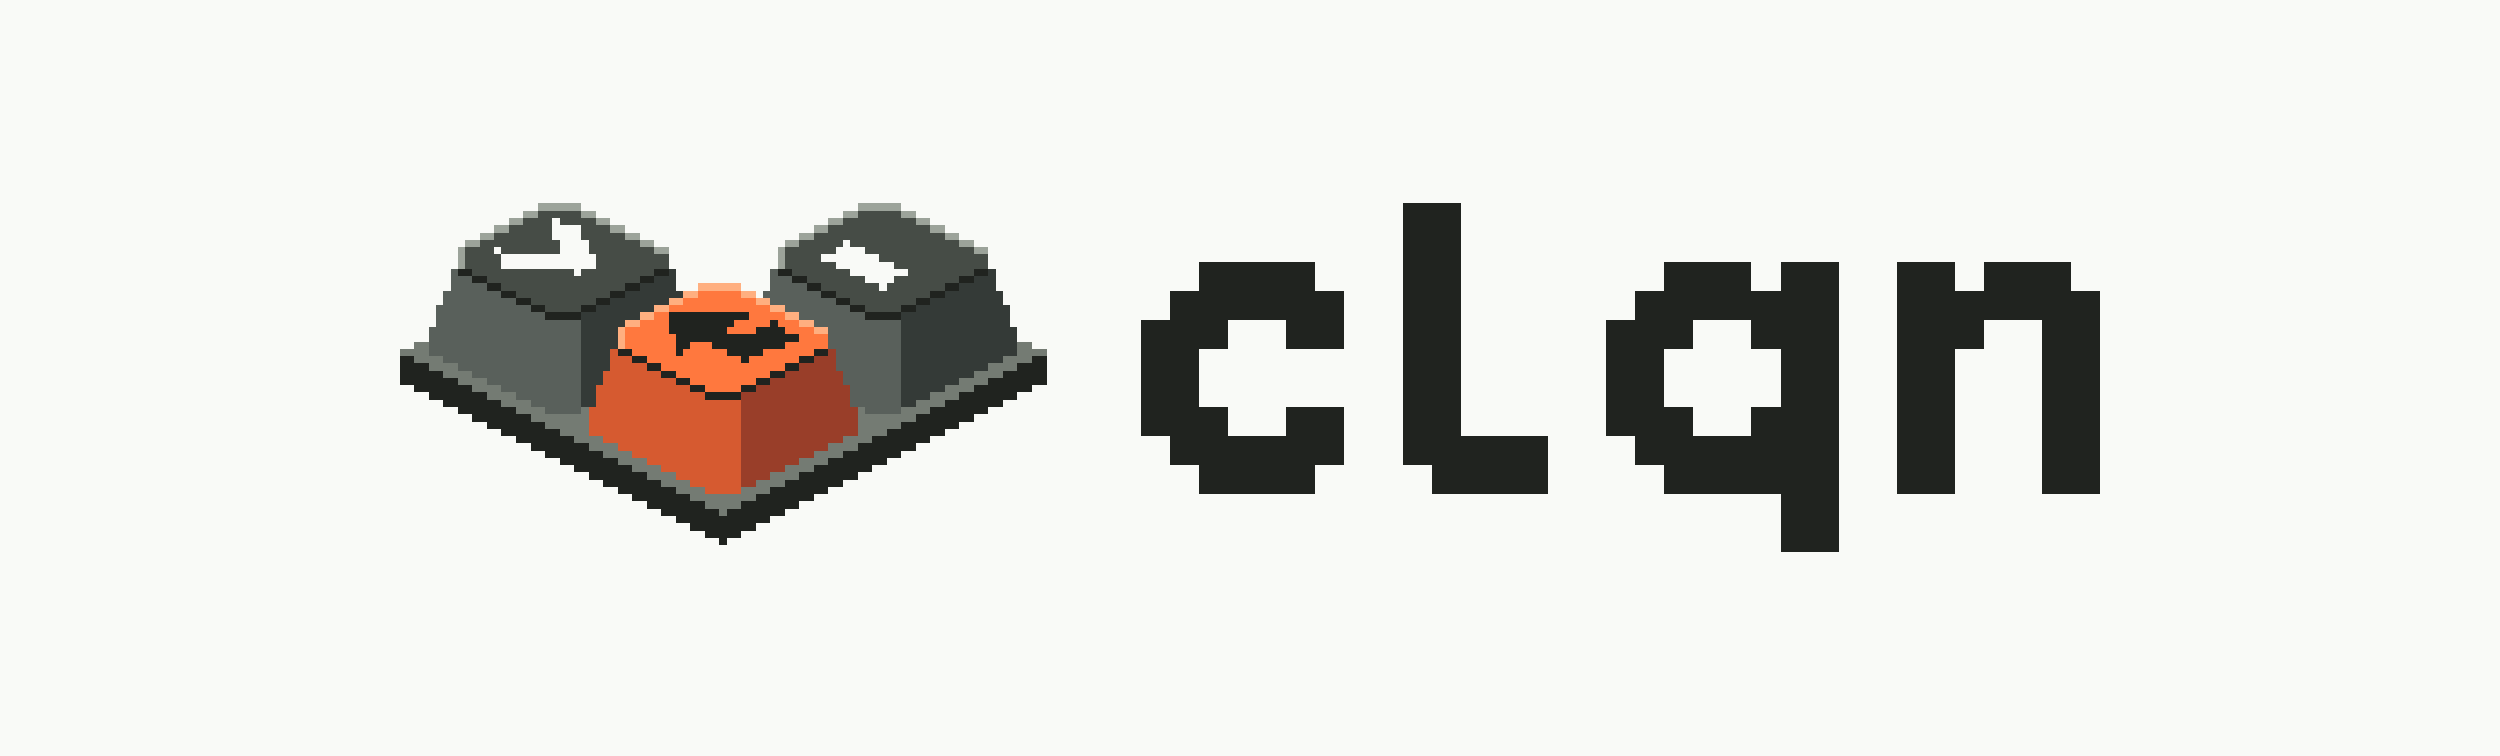
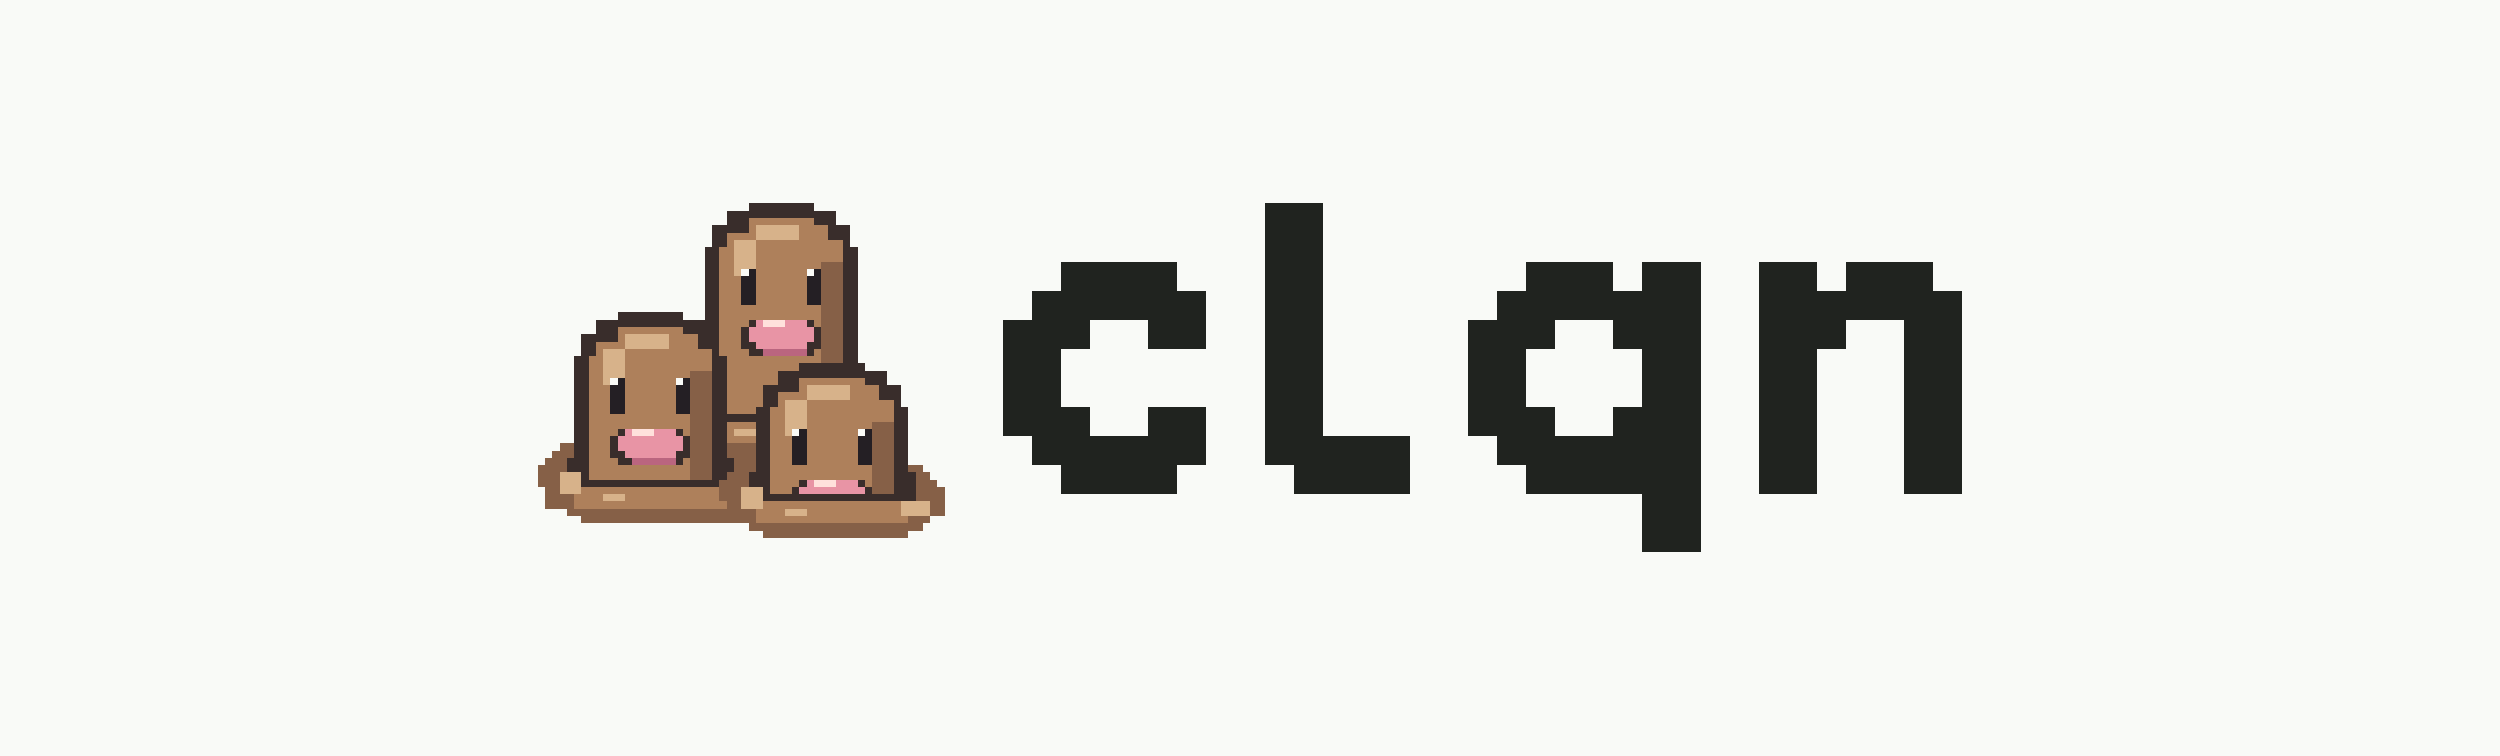
<svg xmlns="http://www.w3.org/2000/svg" width="1032" height="312" viewBox="0 0 344 104" shape-rendering="crispEdges" role="img" aria-labelledby="title desc">
  <rect width="344" height="104" fill="#f9faf7" />
-   <g transform="translate(55 28)">
-     <path fill="#9ca39a" d="M19 0h6v1h-6zM63 0h6v1h-6zM17 1h2v1h-2zM25 1h2v1h-2zM61 1h2v1h-2zM69 1h2v1h-2zM15 2h2v1h-2zM27 2h2v1h-2zM59 2h2v1h-2zM71 2h2v1h-2zM13 3h2v1h-2zM29 3h2v1h-2zM57 3h2v1h-2zM73 3h2v1h-2zM11 4h2v1h-2zM31 4h2v1h-2zM55 4h2v1h-2zM75 4h2v1h-2zM9 5h2v1h-2zM33 5h2v1h-2zM53 5h2v1h-2zM77 5h2v1h-2zM8 6h1v1h-1zM35 6h2v1h-2zM52 6h1v1h-1zM79 6h2v1h-2zM8 7h1v1h-1zM52 7h1v1h-1zM8 8h1v1h-1zM52 8h1v1h-1z" />
-     <path fill="#464c46" d="M19 1h6v1h-6zM63 1h6v1h-6zM17 2h4v1h-4zM22 2h5v1h-5zM61 2h10v1h-10zM15 3h6v1h-6zM25 3h4v1h-4zM59 3h14v1h-14zM13 4h8v1h-8zM25 4h6v1h-6zM57 4h18v1h-18zM11 5h11v1h-11zM26 5h7v1h-7zM55 5h6v1h-6zM62 5h15v1h-15zM9 6h4v1h-4zM14 6h8v1h-8zM26 6h9v1h-9zM53 6h7v1h-7zM64 6h15v1h-15zM9 7h5v1h-5zM27 7h10v1h-10zM53 7h5v1h-5zM66 7h15v1h-15zM9 8h5v1h-5zM27 8h10v1h-10zM53 8h7v1h-7zM68 8h13v1h-13zM10 9h14v1h-14zM25 9h10v1h-10zM54 9h8v1h-8zM70 9h9v1h-9zM12 10h21v1h-21zM56 10h8v1h-8zM68 10h9v1h-9zM14 11h17v1h-17zM58 11h8v1h-8zM67 11h8v1h-8zM16 12h13v1h-13zM60 12h13v1h-13zM18 13h9v1h-9zM62 13h9v1h-9zM20 14h5v1h-5zM64 14h5v1h-5z" />
-     <path fill="#f9faf7" d="M21 2h1v1h-1zM21 3h4v1h-4zM21 4h4v1h-4zM22 5h4v1h-4zM61 5h1v1h-1zM13 6h1v1h-1zM22 6h4v1h-4zM60 6h4v1h-4zM14 7h13v1h-13zM58 7h8v1h-8zM14 8h13v1h-13zM60 8h8v1h-8zM24 9h1v1h-1zM62 9h8v1h-8zM64 10h4v1h-4zM66 11h1v1h-1z" />
-     <path fill="#59605b" d="M7 9h1v1h-1zM51 9h1v1h-1zM7 10h3v1h-3zM51 10h3v1h-3zM7 11h5v1h-5zM51 11h5v1h-5zM6 12h8v1h-8zM50 12h8v1h-8zM6 13h10v1h-10zM51 13h9v1h-9zM5 14h13v1h-13zM53 14h9v1h-9zM5 15h15v1h-15zM55 15h9v1h-9zM5 16h20v1h-20zM57 16h12v1h-12zM4 17h21v1h-21zM59 17h10v1h-10zM4 18h21v1h-21zM59 18h10v1h-10zM4 19h21v1h-21zM59 19h10v1h-10zM4 20h21v1h-21zM60 20h9v1h-9zM6 21h19v1h-19zM60 21h9v1h-9zM8 22h17v1h-17zM60 22h9v1h-9zM10 23h15v1h-15zM61 23h8v1h-8zM12 24h13v1h-13zM61 24h8v1h-8zM14 25h11v1h-11zM62 25h7v1h-7zM16 26h9v1h-9zM62 26h7v1h-7zM18 27h7v1h-7zM62 27h7v1h-7zM20 28h5v1h-5zM64 28h5v1h-5z" />
-     <path fill="#20231f" d="M8 9h2v1h-2zM35 9h2v1h-2zM52 9h2v1h-2zM79 9h2v1h-2zM10 10h2v1h-2zM33 10h2v1h-2zM54 10h2v1h-2zM77 10h2v1h-2zM12 11h2v1h-2zM31 11h2v1h-2zM56 11h2v1h-2zM75 11h2v1h-2zM14 12h2v1h-2zM29 12h2v1h-2zM58 12h2v1h-2zM73 12h2v1h-2zM16 13h2v1h-2zM27 13h2v1h-2zM60 13h2v1h-2zM71 13h2v1h-2zM18 14h2v1h-2zM25 14h2v1h-2zM62 14h2v1h-2zM69 14h2v1h-2zM20 15h5v1h-5zM37 15h11v1h-11zM64 15h5v1h-5zM37 16h9v1h-9zM51 16h1v1h-1zM37 17h8v1h-8zM49 17h4v1h-4zM38 18h17v1h-17zM38 19h2v1h-2zM43 19h10v1h-10zM30 20h2v1h-2zM38 20h1v1h-1zM45 20h5v1h-5zM57 20h2v1h-2zM0 21h2v1h-2zM32 21h2v1h-2zM47 21h1v1h-1zM55 21h2v1h-2zM87 21h2v1h-2zM0 22h4v1h-4zM34 22h2v1h-2zM53 22h2v1h-2zM85 22h4v1h-4zM0 23h6v1h-6zM36 23h2v1h-2zM51 23h2v1h-2zM83 23h6v1h-6zM0 24h8v1h-8zM38 24h2v1h-2zM49 24h2v1h-2zM81 24h8v1h-8zM2 25h8v1h-8zM40 25h2v1h-2zM47 25h2v1h-2zM79 25h8v1h-8zM4 26h8v1h-8zM42 26h5v1h-5zM77 26h8v1h-8zM6 27h8v1h-8zM75 27h8v1h-8zM8 28h8v1h-8zM73 28h8v1h-8zM10 29h8v1h-8zM71 29h8v1h-8zM12 30h8v1h-8zM69 30h8v1h-8zM14 31h8v1h-8zM67 31h8v1h-8zM16 32h8v1h-8zM65 32h8v1h-8zM18 33h8v1h-8zM63 33h8v1h-8zM20 34h8v1h-8zM61 34h8v1h-8zM22 35h8v1h-8zM59 35h8v1h-8zM24 36h8v1h-8zM57 36h8v1h-8zM26 37h8v1h-8zM55 37h8v1h-8zM28 38h8v1h-8zM53 38h8v1h-8zM30 39h8v1h-8zM51 39h8v1h-8zM32 40h8v1h-8zM49 40h8v1h-8zM34 41h8v1h-8zM47 41h8v1h-8zM36 42h8v1h-8zM45 42h8v1h-8zM38 43h13v1h-13zM40 44h9v1h-9zM42 45h5v1h-5zM44 46h1v1h-1z" />
-     <path fill="#343a37" d="M37 9h1v1h-1zM81 9h1v1h-1zM35 10h3v1h-3zM79 10h3v1h-3zM33 11h5v1h-5zM77 11h5v1h-5zM31 12h8v1h-8zM75 12h8v1h-8zM29 13h8v1h-8zM73 13h10v1h-10zM27 14h8v1h-8zM71 14h13v1h-13zM25 15h8v1h-8zM69 15h15v1h-15zM25 16h6v1h-6zM69 16h15v1h-15zM25 17h5v1h-5zM69 17h16v1h-16zM25 18h5v1h-5zM69 18h16v1h-16zM25 19h5v1h-5zM69 19h16v1h-16zM25 20h4v1h-4zM69 20h16v1h-16zM25 21h4v1h-4zM69 21h14v1h-14zM25 22h4v1h-4zM69 22h12v1h-12zM25 23h3v1h-3zM69 23h10v1h-10zM25 24h3v1h-3zM69 24h8v1h-8zM25 25h2v1h-2zM69 25h6v1h-6zM25 26h2v1h-2zM69 26h4v1h-4zM25 27h2v1h-2zM69 27h2v1h-2z" />
-     <path fill="#ffaf80" d="M41 11h6v1h-6zM39 12h2v1h-2zM47 12h2v1h-2zM37 13h2v1h-2zM49 13h2v1h-2zM35 14h2v1h-2zM51 14h2v1h-2zM33 15h2v1h-2zM53 15h2v1h-2zM31 16h2v1h-2zM55 16h2v1h-2zM30 17h1v1h-1zM57 17h2v1h-2zM30 18h1v1h-1zM30 19h1v1h-1z" />
-     <path fill="#ff783e" d="M41 12h6v1h-6zM39 13h10v1h-10zM37 14h14v1h-14zM35 15h2v1h-2zM48 15h5v1h-5zM33 16h4v1h-4zM46 16h5v1h-5zM52 16h3v1h-3zM31 17h6v1h-6zM45 17h4v1h-4zM53 17h4v1h-4zM31 18h7v1h-7zM55 18h4v1h-4zM31 19h7v1h-7zM40 19h3v1h-3zM53 19h6v1h-6zM32 20h6v1h-6zM39 20h6v1h-6zM50 20h7v1h-7zM34 21h13v1h-13zM48 21h7v1h-7zM36 22h17v1h-17zM38 23h13v1h-13zM40 24h9v1h-9zM42 25h5v1h-5z" />
-     <path fill="#747b73" d="M2 19h2v1h-2zM85 19h2v1h-2zM0 20h4v1h-4zM85 20h4v1h-4zM2 21h4v1h-4zM83 21h4v1h-4zM4 22h4v1h-4zM81 22h4v1h-4zM6 23h4v1h-4zM79 23h4v1h-4zM8 24h4v1h-4zM77 24h4v1h-4zM10 25h4v1h-4zM75 25h4v1h-4zM12 26h4v1h-4zM73 26h4v1h-4zM14 27h4v1h-4zM71 27h4v1h-4zM16 28h4v1h-4zM25 28h1v1h-1zM63 28h1v1h-1zM69 28h4v1h-4zM18 29h8v1h-8zM63 29h8v1h-8zM20 30h6v1h-6zM63 30h6v1h-6zM22 31h4v1h-4zM63 31h4v1h-4zM24 32h4v1h-4zM61 32h4v1h-4zM26 33h4v1h-4zM59 33h4v1h-4zM28 34h4v1h-4zM57 34h4v1h-4zM30 35h4v1h-4zM55 35h4v1h-4zM32 36h4v1h-4zM53 36h4v1h-4zM34 37h4v1h-4zM51 37h4v1h-4zM36 38h4v1h-4zM49 38h4v1h-4zM38 39h4v1h-4zM47 39h4v1h-4zM40 40h9v1h-9zM42 41h5v1h-5zM44 42h1v1h-1z" />
-     <path fill="#d65a30" d="M29 20h1v1h-1zM29 21h3v1h-3zM29 22h5v1h-5zM28 23h8v1h-8zM28 24h10v1h-10zM27 25h13v1h-13zM27 26h15v1h-15zM27 27h20v1h-20zM26 28h21v1h-21zM26 29h21v1h-21zM26 30h21v1h-21zM26 31h21v1h-21zM28 32h19v1h-19zM30 33h17v1h-17zM32 34h15v1h-15zM34 35h13v1h-13zM36 36h11v1h-11zM38 37h9v1h-9zM40 38h7v1h-7zM42 39h5v1h-5z" />
-     <path fill="#993e29" d="M59 20h1v1h-1zM57 21h3v1h-3zM55 22h5v1h-5zM53 23h8v1h-8zM51 24h10v1h-10zM49 25h13v1h-13zM47 26h15v1h-15zM47 27h15v1h-15zM47 28h16v1h-16zM47 29h16v1h-16zM47 30h16v1h-16zM47 31h16v1h-16zM47 32h14v1h-14zM47 33h12v1h-12zM47 34h10v1h-10zM47 35h8v1h-8zM47 36h6v1h-6zM47 37h4v1h-4zM47 38h2v1h-2z" />
+   <g transform="translate(74 22)">
+     <path fill="#392d2b" d="M29 6h9v1h-9zM26 7h15v1h-15zM26 8h3v1h-3zM38 8h3v1h-3zM24 9h5v1h-5zM40 9h3v1h-3zM24 10h2v1h-2zM40 10h3v1h-3zM24 11h2v1h-2zM42 11h1v1h-1zM23 12h2v1h-2zM42 12h2v1h-2zM23 13h2v1h-2zM42 13h2v1h-2zM23 14h2v1h-2zM42 14h2v1h-2zM23 15h2v1h-2zM42 15h2v1h-2zM23 16h2v1h-2zM42 16h2v1h-2zM23 17h2v1h-2zM42 17h2v1h-2zM23 18h2v1h-2zM42 18h2v1h-2zM23 19h2v1h-2zM42 19h2v1h-2zM23 20h2v1h-2zM42 20h2v1h-2zM11 21h9v1h-9zM23 21h2v1h-2zM42 21h2v1h-2zM8 22h17v1h-17zM29 22h1v1h-1zM37 22h1v1h-1zM42 22h2v1h-2zM8 23h3v1h-3zM20 23h5v1h-5zM28 23h1v1h-1zM38 23h1v1h-1zM42 23h2v1h-2zM6 24h5v1h-5zM22 24h3v1h-3zM28 24h1v1h-1zM38 24h1v1h-1zM42 24h2v1h-2zM6 25h2v1h-2zM22 25h3v1h-3zM28 25h2v1h-2zM37 25h2v1h-2zM42 25h2v1h-2zM6 26h2v1h-2zM24 26h1v1h-1zM29 26h2v1h-2zM37 26h1v1h-1zM42 26h2v1h-2zM5 27h2v1h-2zM24 27h2v1h-2zM42 27h2v1h-2zM5 28h2v1h-2zM24 28h2v1h-2zM36 28h9v1h-9zM5 29h2v1h-2zM24 29h2v1h-2zM33 29h15v1h-15zM5 30h2v1h-2zM24 30h2v1h-2zM33 30h3v1h-3zM45 30h3v1h-3zM5 31h2v1h-2zM24 31h2v1h-2zM31 31h5v1h-5zM47 31h3v1h-3zM5 32h2v1h-2zM24 32h2v1h-2zM31 32h2v1h-2zM47 32h3v1h-3zM5 33h2v1h-2zM24 33h2v1h-2zM31 33h2v1h-2zM49 33h1v1h-1zM5 34h2v1h-2zM24 34h2v1h-2zM30 34h2v1h-2zM49 34h2v1h-2zM5 35h2v1h-2zM24 35h8v1h-8zM49 35h2v1h-2zM5 36h2v1h-2zM24 36h2v1h-2zM30 36h2v1h-2zM49 36h2v1h-2zM5 37h2v1h-2zM11 37h1v1h-1zM19 37h1v1h-1zM24 37h2v1h-2zM30 37h2v1h-2zM49 37h2v1h-2zM5 38h2v1h-2zM10 38h1v1h-1zM20 38h1v1h-1zM24 38h2v1h-2zM30 38h2v1h-2zM49 38h2v1h-2zM5 39h2v1h-2zM10 39h1v1h-1zM20 39h1v1h-1zM24 39h2v1h-2zM30 39h2v1h-2zM49 39h2v1h-2zM5 40h2v1h-2zM10 40h2v1h-2zM19 40h2v1h-2zM24 40h2v1h-2zM30 40h2v1h-2zM49 40h2v1h-2zM4 41h3v1h-3zM11 41h2v1h-2zM19 41h1v1h-1zM24 41h3v1h-3zM30 41h2v1h-2zM49 41h2v1h-2zM4 42h3v1h-3zM24 42h3v1h-3zM30 42h2v1h-2zM49 42h2v1h-2zM6 43h1v1h-1zM24 43h2v1h-2zM29 43h3v1h-3zM49 43h3v1h-3zM6 44h19v1h-19zM29 44h3v1h-3zM36 44h1v1h-1zM44 44h1v1h-1zM49 44h3v1h-3zM31 45h1v1h-1zM35 45h1v1h-1zM45 45h1v1h-1zM49 45h3v1h-3zM31 46h21v1h-21z" />
+     <path fill="#ae805b" d="M29 8h9v1h-9zM29 9h1v1h-1zM36 9h4v1h-4zM26 10h4v1h-4zM36 10h4v1h-4zM26 11h1v1h-1zM30 11h12v1h-12zM25 12h2v1h-2zM30 12h12v1h-12zM25 13h2v1h-2zM30 13h12v1h-12zM25 14h2v1h-2zM30 14h9v1h-9zM25 15h2v1h-2zM30 15h7v1h-7zM25 16h3v1h-3zM30 16h7v1h-7zM25 17h3v1h-3zM30 17h7v1h-7zM25 18h3v1h-3zM30 18h7v1h-7zM25 19h3v1h-3zM30 19h7v1h-7zM25 20h14v1h-14zM25 21h14v1h-14zM25 22h4v1h-4zM38 22h1v1h-1zM11 23h9v1h-9zM25 23h3v1h-3zM11 24h1v1h-1zM18 24h4v1h-4zM25 24h3v1h-3zM8 25h4v1h-4zM18 25h4v1h-4zM25 25h3v1h-3zM8 26h1v1h-1zM12 26h12v1h-12zM25 26h4v1h-4zM38 26h1v1h-1zM7 27h2v1h-2zM12 27h12v1h-12zM26 27h13v1h-13zM7 28h2v1h-2zM12 28h12v1h-12zM26 28h10v1h-10zM7 29h2v1h-2zM12 29h9v1h-9zM26 29h7v1h-7zM7 30h2v1h-2zM12 30h7v1h-7zM26 30h7v1h-7zM36 30h9v1h-9zM7 31h3v1h-3zM12 31h7v1h-7zM26 31h5v1h-5zM36 31h1v1h-1zM43 31h4v1h-4zM7 32h3v1h-3zM12 32h7v1h-7zM26 32h5v1h-5zM33 32h4v1h-4zM43 32h4v1h-4zM7 33h3v1h-3zM12 33h7v1h-7zM26 33h5v1h-5zM33 33h1v1h-1zM37 33h12v1h-12zM7 34h3v1h-3zM12 34h7v1h-7zM26 34h4v1h-4zM32 34h2v1h-2zM37 34h12v1h-12zM7 35h14v1h-14zM32 35h2v1h-2zM37 35h12v1h-12zM7 36h14v1h-14zM26 36h4v1h-4zM32 36h2v1h-2zM37 36h9v1h-9zM7 37h4v1h-4zM20 37h1v1h-1zM26 37h1v1h-1zM32 37h2v1h-2zM37 37h7v1h-7zM7 38h3v1h-3zM26 38h4v1h-4zM32 38h3v1h-3zM37 38h7v1h-7zM7 39h3v1h-3zM32 39h3v1h-3zM37 39h7v1h-7zM7 40h3v1h-3zM32 40h3v1h-3zM37 40h7v1h-7zM7 41h4v1h-4zM20 41h1v1h-1zM32 41h3v1h-3zM37 41h7v1h-7zM7 42h14v1h-14zM32 42h14v1h-14zM7 43h14v1h-14zM32 43h14v1h-14zM32 44h4v1h-4zM45 44h1v1h-1zM6 45h19v1h-19zM32 45h3v1h-3zM5 46h4v1h-4zM12 46h13v1h-13zM5 47h21v1h-21zM31 47h19v1h-19zM30 48h4v1h-4zM37 48h13v1h-13zM30 49h21v1h-21z" />
+     <path fill="#d7b28a" d="M30 9h6v1h-6zM30 10h6v1h-6zM27 11h3v1h-3zM27 12h3v1h-3zM27 13h3v1h-3zM27 14h3v1h-3zM27 15h1v1h-1zM12 24h6v1h-6zM12 25h6v1h-6zM9 26h3v1h-3zM9 27h3v1h-3zM9 28h3v1h-3zM9 29h3v1h-3zM9 30h1v1h-1zM37 31h6v1h-6zM37 32h6v1h-6zM34 33h3v1h-3zM34 34h3v1h-3zM34 35h3v1h-3zM34 36h3v1h-3zM27 37h3v1h-3zM34 37h1v1h-1zM3 43h3v1h-3zM3 44h3v1h-3zM3 45h3v1h-3zM28 45h3v1h-3zM9 46h3v1h-3zM28 46h3v1h-3zM28 47h3v1h-3zM50 47h4v1h-4zM34 48h3v1h-3zM50 48h4v1h-4z" />
+     <path fill="#866047" d="M39 14h3v1h-3zM39 15h3v1h-3zM39 16h3v1h-3zM39 17h3v1h-3zM39 18h3v1h-3zM39 19h3v1h-3zM39 20h3v1h-3zM39 21h3v1h-3zM39 22h3v1h-3zM39 23h3v1h-3zM39 24h3v1h-3zM39 25h3v1h-3zM39 26h3v1h-3zM39 27h3v1h-3zM21 29h3v1h-3zM21 30h3v1h-3zM21 31h3v1h-3zM21 32h3v1h-3zM21 33h3v1h-3zM21 34h3v1h-3zM21 35h3v1h-3zM21 36h3v1h-3zM46 36h3v1h-3zM21 37h3v1h-3zM46 37h3v1h-3zM21 38h3v1h-3zM46 38h3v1h-3zM3 39h2v1h-2zM21 39h3v1h-3zM26 39h4v1h-4zM46 39h3v1h-3zM2 40h3v1h-3zM21 40h3v1h-3zM26 40h4v1h-4zM46 40h3v1h-3zM1 41h3v1h-3zM21 41h3v1h-3zM27 41h3v1h-3zM46 41h3v1h-3zM0 42h4v1h-4zM21 42h3v1h-3zM27 42h3v1h-3zM46 42h3v1h-3zM51 42h2v1h-2zM0 43h3v1h-3zM21 43h3v1h-3zM26 43h3v1h-3zM46 43h3v1h-3zM52 43h2v1h-2zM0 44h3v1h-3zM25 44h4v1h-4zM46 44h3v1h-3zM52 44h3v1h-3zM1 45h2v1h-2zM25 45h3v1h-3zM46 45h3v1h-3zM52 45h4v1h-4zM1 46h4v1h-4zM25 46h3v1h-3zM52 46h4v1h-4zM1 47h4v1h-4zM26 47h2v1h-2zM54 47h2v1h-2zM4 48h26v1h-26zM54 48h2v1h-2zM6 49h24v1h-24zM51 49h3v1h-3zM29 50h24v1h-24zM31 51h20v1h-20z" />
+     <path fill="#f9faf7" d="M28 15h1v1h-1zM37 15h1v1h-1zM10 30h1v1h-1zM19 30h1v1h-1zM35 37h1v1h-1zM44 37h1v1h-1z" />
+     <path fill="#241f24" d="M29 15h1v1h-1zM38 15h1v1h-1zM28 16h2v1h-2zM37 16h2v1h-2zM28 17h2v1h-2zM37 17h2v1h-2zM28 18h2v1h-2zM37 18h2v1h-2zM28 19h2v1h-2zM37 19h2v1h-2zM11 30h1v1h-1zM20 30h1v1h-1zM10 31h2v1h-2zM19 31h2v1h-2zM10 32h2v1h-2zM19 32h2v1h-2zM10 33h2v1h-2zM19 33h2v1h-2zM10 34h2v1h-2zM19 34h2v1h-2zM36 37h1v1h-1zM45 37h1v1h-1zM35 38h2v1h-2zM44 38h2v1h-2zM35 39h2v1h-2zM44 39h2v1h-2zM35 40h2v1h-2zM44 40h2v1h-2zM35 41h2v1h-2zM44 41h2v1h-2z" />
+     <path fill="#e894a5" d="M30 22h1v1h-1zM34 22h3v1h-3zM29 23h9v1h-9zM29 24h9v1h-9zM30 25h7v1h-7zM12 37h1v1h-1zM16 37h3v1h-3zM11 38h9v1h-9zM11 39h9v1h-9zM12 40h7v1h-7zM37 44h1v1h-1zM41 44h3v1h-3zM36 45h9v1h-9z" />
+     <path fill="#ffe1dc" d="M31 22h3v1h-3zM13 37h3v1h-3zM38 44h3v1h-3z" />
+     <path fill="#ba657f" d="M31 26h6v1h-6zM13 41h6v1h-6z" />
  </g>
-   <g transform="translate(157 28) scale(4)">
+   <g transform="translate(138 28) scale(4)">
    <path fill="#20231f" d="M9 0h2v1h-2zM9 1h2v1h-2zM2 2h4v1h-4zM9 2h2v1h-2zM18 2h3v1h-3zM22 2h2v1h-2zM26 2h2v1h-2zM29 2h3v1h-3zM1 3h6v1h-6zM9 3h2v1h-2zM17 3h7v1h-7zM26 3h7v1h-7zM0 4h3v1h-3zM5 4h2v1h-2zM9 4h2v1h-2zM16 4h3v1h-3zM21 4h3v1h-3zM26 4h3v1h-3zM31 4h2v1h-2zM0 5h2v1h-2zM9 5h2v1h-2zM16 5h2v1h-2zM22 5h2v1h-2zM26 5h2v1h-2zM31 5h2v1h-2zM0 6h2v1h-2zM9 6h2v1h-2zM16 6h2v1h-2zM22 6h2v1h-2zM26 6h2v1h-2zM31 6h2v1h-2zM0 7h3v1h-3zM5 7h2v1h-2zM9 7h2v1h-2zM16 7h3v1h-3zM21 7h3v1h-3zM26 7h2v1h-2zM31 7h2v1h-2zM1 8h6v1h-6zM9 8h5v1h-5zM17 8h7v1h-7zM26 8h2v1h-2zM31 8h2v1h-2zM2 9h4v1h-4zM10 9h4v1h-4zM18 9h6v1h-6zM26 9h2v1h-2zM31 9h2v1h-2zM22 10h2v1h-2zM22 11h2v1h-2z" />
  </g>
</svg>
